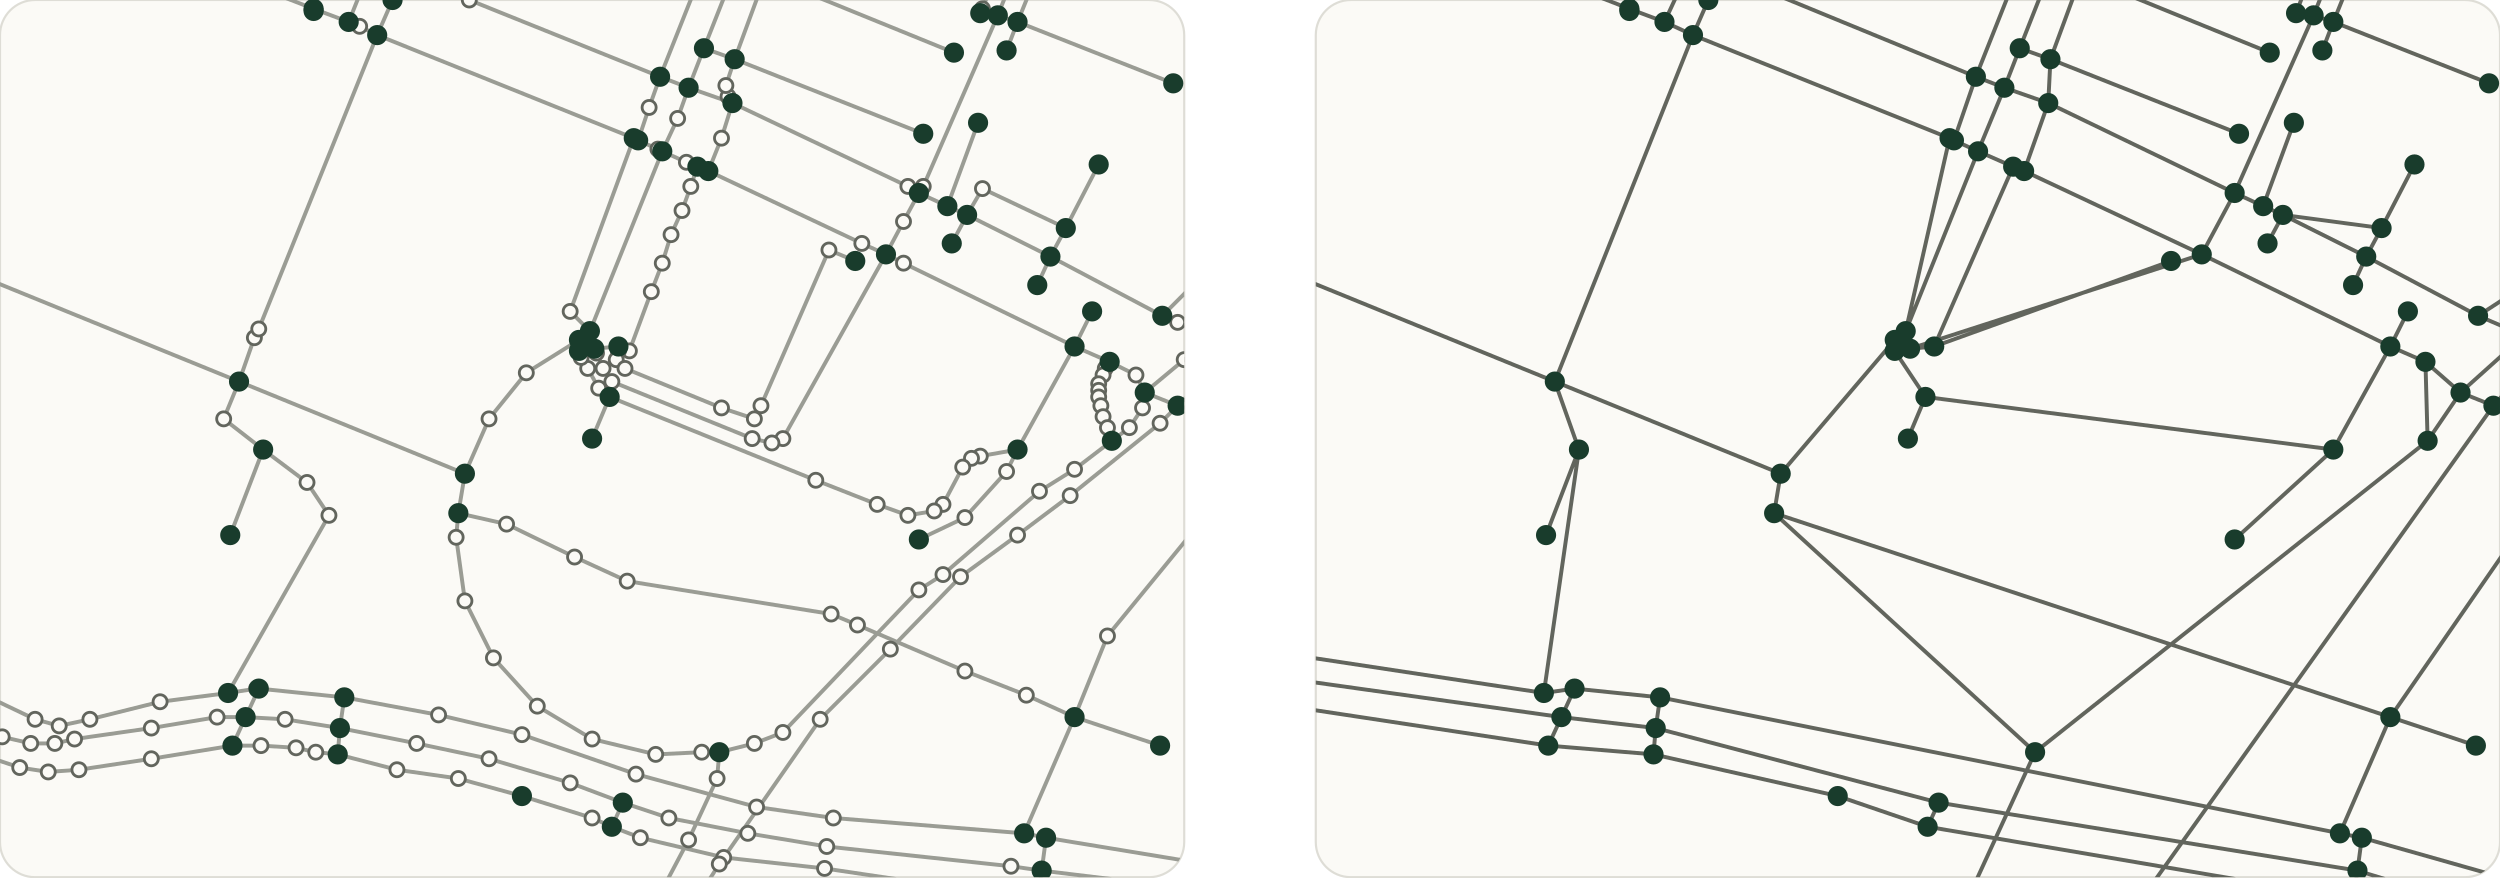
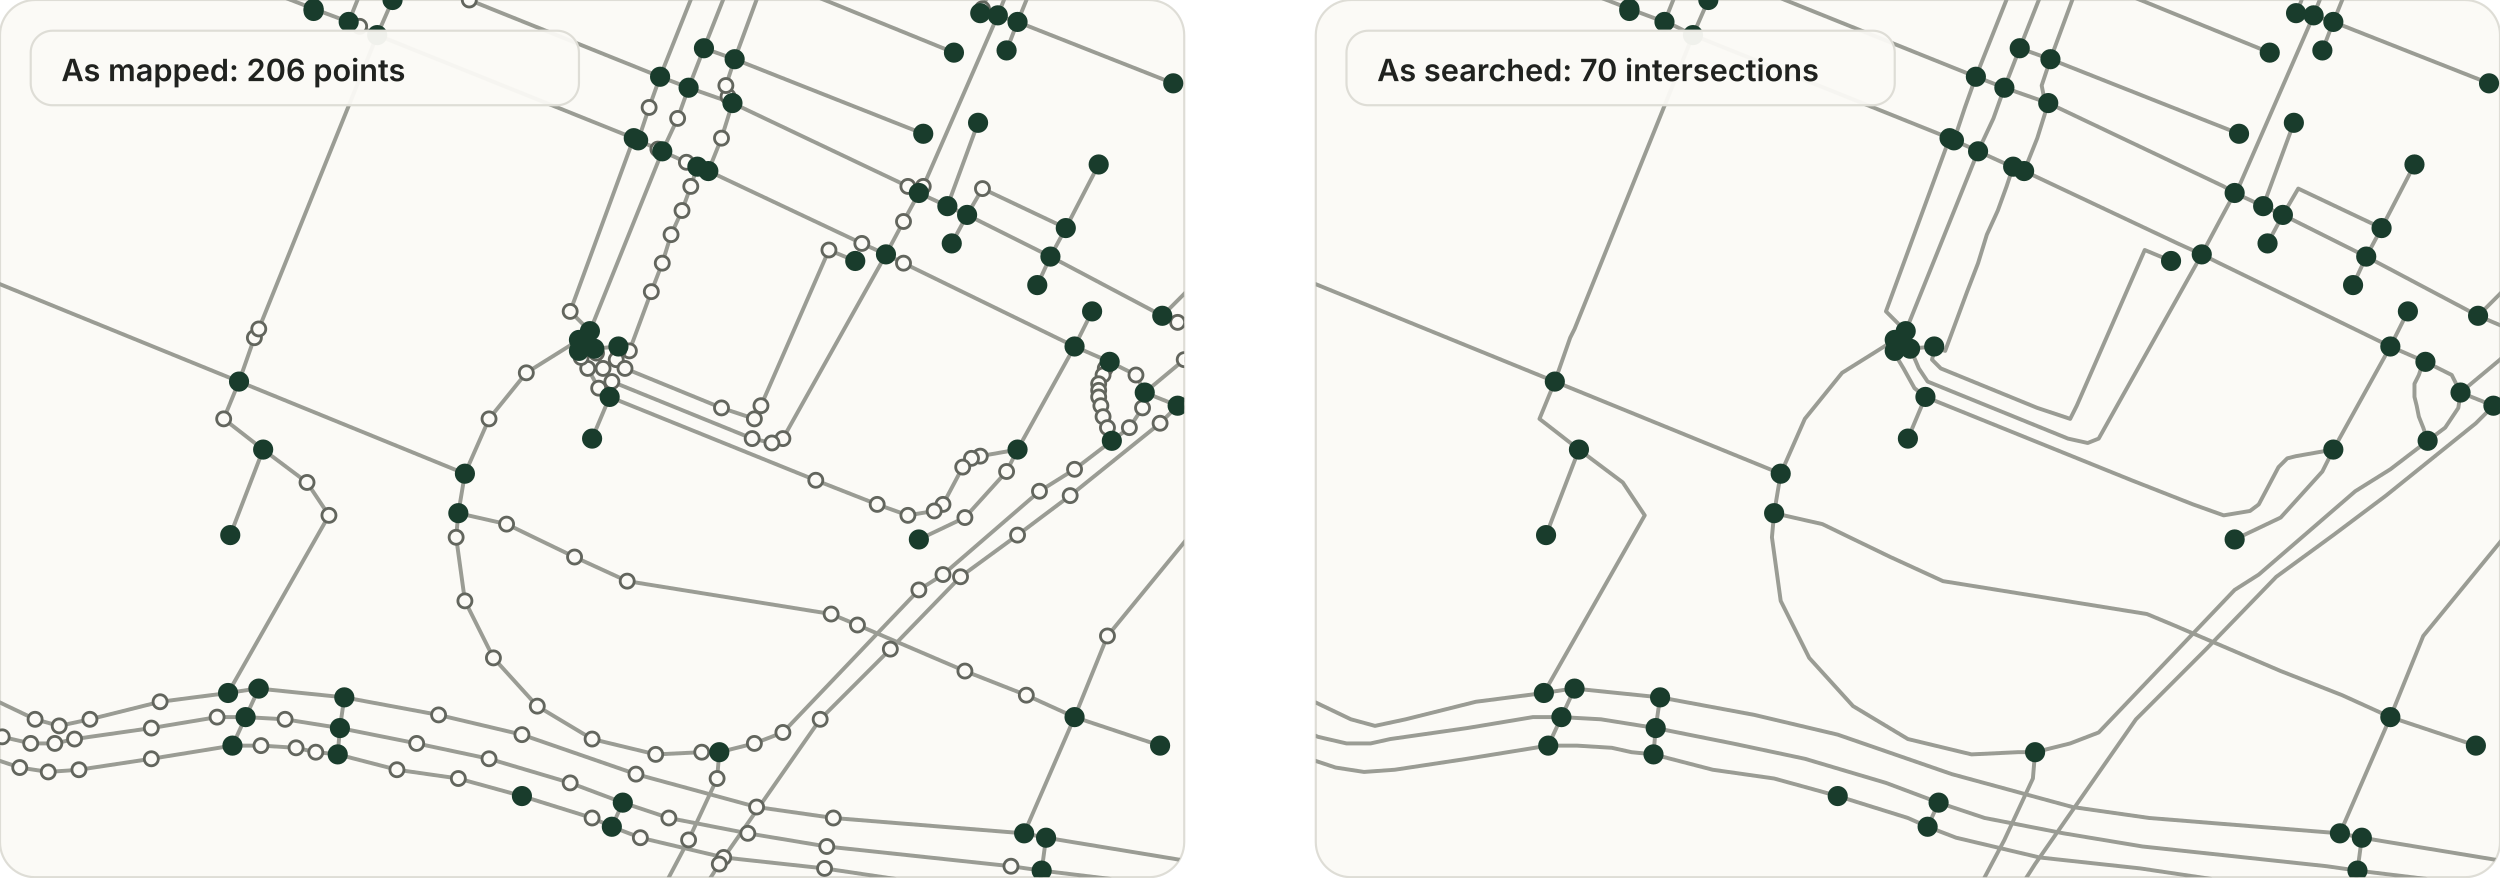
- <svg xmlns="http://www.w3.org/2000/svg" viewBox="0 0 1140 400" role="img" aria-label="The same blocks as mapped, with every shape point, and as the planner searches them, intersections only">
+ <svg xmlns="http://www.w3.org/2000/svg" viewBox="0 0 1140 400" role="img" aria-label="The same blocks twice: as mapped with every shape point (206 points), and as the planner searches them, intersections only (70), with the same curved streets">
  <g transform="translate(0 0)">
    <clipPath id="c0">
      <rect width="540" height="400" rx="16" />
    </clipPath>
    <rect width="540" height="400" rx="16" fill="#fbfaf6" stroke="#deddd6" />
    <g clip-path="url(#c0)">
      <path d="M809 500L789 488L754 470L702 450L651 433L610 421L555 409L516 402L475 397M-26 119L109 174M269 151L264 155M269 151L271 159M269 151L302 69M269 151L260 142L289 63M212 216L109 174M212 216L209 234M212 216L223 191L240 170L264 155M455 7L464 10M455 7L509 -129M455 7L421 85L419 88M535 38L464 10M498 142L490 158M419 246L440 236L459 215L464 205M284 366L279 377M284 366L260 357L223 346L190 339L155 332M284 366L305 373L341 380L377 386L461 395L475 397M270 200L278 181M179 0L172 16M501 75L486 104M321 22L336 -16M321 22L314 40M321 22L335 27M328 343L344 339L357 334L419 269L430 262L474 224L490 214L507 201M328 343L320 343L299 344L270 337L245 322L225 300L212 274L208 245L209 234M328 343L327 355L314 383L286 436L266 478L243 530L237 543L232 553L230 558L219 581L216 587M105 244L120 205M120 205L140 220L150 235L104 316M120 205L102 191L109 174M464 205L490 158M464 205L447 208L443 209L439 213L430 230L426 233L414 235L400 230L372 219L278 181M278 181L273 177L268 168L265 163L264 160M109 174L116 154L118 150L172 16M264 160L264 155M264 160L271 159M435 24L349 -11M421 61L335 27M104 316L73 320L41 328L27 331L16 328L-28 307L-74 289M104 316L117 314L118 314M490 327L467 380M490 327L529 340M490 327L468 317L440 306L391 285L379 280L286 265L262 254L231 239L209 234M490 327L505 290L573 207M473 410L475 397M473 410L456 407L443 406L376 396L330 391L292 382L279 377M-85 311L-6 345L9 350L22 352L36 351L69 346L106 340M-80 300L-64 307L1 336L14 339L25 339L34 337L69 332L99 327L112 327M238 363L270 373L279 377M238 363L209 355L181 351L154 344M477 382L475 397M477 382L467 380M477 382L574 398L634 412L685 428L748 453L789 470L795 472M467 380L380 373L345 368L290 353L238 335L200 326L157 318M157 318L118 314M157 318L155 332M118 314L112 327M106 340L112 327M106 340L119 340L135 341L144 343L154 344M112 327L130 328L155 332M154 344L155 332M551 153L537 147L530 144M551 153L540 164L522 179M522 179L537 185M522 179L521 186L515 195L507 201M522 179L518 171L506 165M560 159L551 171L537 185M557 192L551 189L537 185M537 185L529 193L488 226L464 244L438 263L406 296L374 328L328 394L296 444L273 488L261 516L250 539L227 586L169 701M291 64L289 63M291 64L296 49L301 35M291 64L300 68L302 69M172 16L289 63M172 16L164 12L159 10M301 35L334 -48M301 35L314 40M301 35L214 0L178 -16L174 -17L172 -18M334 47L314 40M334 47L414 85L419 88M334 47L332 44L331 39L335 27M334 47L329 63L323 78M323 78L318 76M323 78L393 111L404 116M314 40L309 54L302 69M302 69L313 74L318 76M490 158L506 165M490 158L412 120L404 116M404 116L412 101L419 88M404 116L357 200L352 202L343 200L279 174L275 168L272 161L271 159M479 117L486 104M479 117L473 130M479 117L530 144M479 117L441 98M432 94L419 88M432 94L446 56M432 94L441 98M530 144L544 130L552 121L573 93L593 103M500 -133L448 4L447 6M349 -11L335 27M519 -126L464 10M464 10L459 23M318 76L315 85L311 96L306 107L302 120L297 133L287 160L282 158M282 158L271 159M282 158L282 160L281 164L285 168L329 186L344 191L347 185L378 114L390 119M506 165L504 168L503 171L501 175L501 178L501 181L502 185L503 190L505 195L507 201M159 10L143 4M159 10L165 -5L169 -13L172 -18M94 -15L143 4M143 5L143 4M149 -11L143 4M486 104L448 86L441 98M434 111L441 98" fill="none" stroke="#9a9c94" stroke-width="1.8" stroke-linecap="round" stroke-linejoin="round" />
      <circle cx="260" cy="142" r="3.2" fill="#fbfaf6" stroke="#62655d" stroke-width="1.3" />
      <circle cx="223" cy="191" r="3.2" fill="#fbfaf6" stroke="#62655d" stroke-width="1.3" />
      <circle cx="240" cy="170" r="3.2" fill="#fbfaf6" stroke="#62655d" stroke-width="1.3" />
      <circle cx="421" cy="85" r="3.2" fill="#fbfaf6" stroke="#62655d" stroke-width="1.3" />
      <circle cx="440" cy="236" r="3.2" fill="#fbfaf6" stroke="#62655d" stroke-width="1.3" />
      <circle cx="459" cy="215" r="3.2" fill="#fbfaf6" stroke="#62655d" stroke-width="1.3" />
      <circle cx="260" cy="357" r="3.2" fill="#fbfaf6" stroke="#62655d" stroke-width="1.3" />
      <circle cx="223" cy="346" r="3.2" fill="#fbfaf6" stroke="#62655d" stroke-width="1.3" />
      <circle cx="190" cy="339" r="3.2" fill="#fbfaf6" stroke="#62655d" stroke-width="1.3" />
      <circle cx="305" cy="373" r="3.2" fill="#fbfaf6" stroke="#62655d" stroke-width="1.3" />
      <circle cx="341" cy="380" r="3.2" fill="#fbfaf6" stroke="#62655d" stroke-width="1.3" />
      <circle cx="377" cy="386" r="3.2" fill="#fbfaf6" stroke="#62655d" stroke-width="1.3" />
      <circle cx="461" cy="395" r="3.2" fill="#fbfaf6" stroke="#62655d" stroke-width="1.3" />
      <circle cx="344" cy="339" r="3.2" fill="#fbfaf6" stroke="#62655d" stroke-width="1.3" />
      <circle cx="357" cy="334" r="3.2" fill="#fbfaf6" stroke="#62655d" stroke-width="1.3" />
      <circle cx="419" cy="269" r="3.2" fill="#fbfaf6" stroke="#62655d" stroke-width="1.3" />
      <circle cx="430" cy="262" r="3.2" fill="#fbfaf6" stroke="#62655d" stroke-width="1.3" />
      <circle cx="474" cy="224" r="3.2" fill="#fbfaf6" stroke="#62655d" stroke-width="1.3" />
      <circle cx="490" cy="214" r="3.2" fill="#fbfaf6" stroke="#62655d" stroke-width="1.3" />
      <circle cx="320" cy="343" r="3.2" fill="#fbfaf6" stroke="#62655d" stroke-width="1.3" />
      <circle cx="299" cy="344" r="3.2" fill="#fbfaf6" stroke="#62655d" stroke-width="1.3" />
      <circle cx="270" cy="337" r="3.2" fill="#fbfaf6" stroke="#62655d" stroke-width="1.3" />
      <circle cx="245" cy="322" r="3.2" fill="#fbfaf6" stroke="#62655d" stroke-width="1.3" />
      <circle cx="225" cy="300" r="3.2" fill="#fbfaf6" stroke="#62655d" stroke-width="1.3" />
      <circle cx="212" cy="274" r="3.2" fill="#fbfaf6" stroke="#62655d" stroke-width="1.3" />
      <circle cx="208" cy="245" r="3.2" fill="#fbfaf6" stroke="#62655d" stroke-width="1.3" />
      <circle cx="327" cy="355" r="3.2" fill="#fbfaf6" stroke="#62655d" stroke-width="1.3" />
      <circle cx="314" cy="383" r="3.2" fill="#fbfaf6" stroke="#62655d" stroke-width="1.3" />
      <circle cx="140" cy="220" r="3.2" fill="#fbfaf6" stroke="#62655d" stroke-width="1.3" />
      <circle cx="150" cy="235" r="3.2" fill="#fbfaf6" stroke="#62655d" stroke-width="1.3" />
      <circle cx="102" cy="191" r="3.2" fill="#fbfaf6" stroke="#62655d" stroke-width="1.3" />
      <circle cx="447" cy="208" r="3.2" fill="#fbfaf6" stroke="#62655d" stroke-width="1.3" />
      <circle cx="443" cy="209" r="3.2" fill="#fbfaf6" stroke="#62655d" stroke-width="1.3" />
      <circle cx="439" cy="213" r="3.2" fill="#fbfaf6" stroke="#62655d" stroke-width="1.3" />
      <circle cx="430" cy="230" r="3.2" fill="#fbfaf6" stroke="#62655d" stroke-width="1.3" />
      <circle cx="426" cy="233" r="3.2" fill="#fbfaf6" stroke="#62655d" stroke-width="1.3" />
      <circle cx="414" cy="235" r="3.2" fill="#fbfaf6" stroke="#62655d" stroke-width="1.3" />
      <circle cx="400" cy="230" r="3.2" fill="#fbfaf6" stroke="#62655d" stroke-width="1.3" />
      <circle cx="372" cy="219" r="3.2" fill="#fbfaf6" stroke="#62655d" stroke-width="1.3" />
      <circle cx="273" cy="177" r="3.2" fill="#fbfaf6" stroke="#62655d" stroke-width="1.3" />
      <circle cx="268" cy="168" r="3.2" fill="#fbfaf6" stroke="#62655d" stroke-width="1.3" />
      <circle cx="265" cy="163" r="3.2" fill="#fbfaf6" stroke="#62655d" stroke-width="1.3" />
      <circle cx="116" cy="154" r="3.2" fill="#fbfaf6" stroke="#62655d" stroke-width="1.3" />
      <circle cx="118" cy="150" r="3.2" fill="#fbfaf6" stroke="#62655d" stroke-width="1.3" />
      <circle cx="73" cy="320" r="3.2" fill="#fbfaf6" stroke="#62655d" stroke-width="1.3" />
      <circle cx="41" cy="328" r="3.2" fill="#fbfaf6" stroke="#62655d" stroke-width="1.3" />
      <circle cx="27" cy="331" r="3.2" fill="#fbfaf6" stroke="#62655d" stroke-width="1.3" />
      <circle cx="16" cy="328" r="3.2" fill="#fbfaf6" stroke="#62655d" stroke-width="1.3" />
      <circle cx="117" cy="314" r="3.2" fill="#fbfaf6" stroke="#62655d" stroke-width="1.3" />
      <circle cx="468" cy="317" r="3.2" fill="#fbfaf6" stroke="#62655d" stroke-width="1.3" />
      <circle cx="440" cy="306" r="3.2" fill="#fbfaf6" stroke="#62655d" stroke-width="1.3" />
      <circle cx="391" cy="285" r="3.2" fill="#fbfaf6" stroke="#62655d" stroke-width="1.3" />
      <circle cx="379" cy="280" r="3.2" fill="#fbfaf6" stroke="#62655d" stroke-width="1.3" />
      <circle cx="286" cy="265" r="3.2" fill="#fbfaf6" stroke="#62655d" stroke-width="1.3" />
      <circle cx="262" cy="254" r="3.2" fill="#fbfaf6" stroke="#62655d" stroke-width="1.3" />
      <circle cx="231" cy="239" r="3.2" fill="#fbfaf6" stroke="#62655d" stroke-width="1.3" />
      <circle cx="505" cy="290" r="3.2" fill="#fbfaf6" stroke="#62655d" stroke-width="1.3" />
      <circle cx="376" cy="396" r="3.2" fill="#fbfaf6" stroke="#62655d" stroke-width="1.3" />
      <circle cx="330" cy="391" r="3.2" fill="#fbfaf6" stroke="#62655d" stroke-width="1.3" />
      <circle cx="292" cy="382" r="3.2" fill="#fbfaf6" stroke="#62655d" stroke-width="1.3" />
      <circle cx="9" cy="350" r="3.2" fill="#fbfaf6" stroke="#62655d" stroke-width="1.3" />
      <circle cx="22" cy="352" r="3.2" fill="#fbfaf6" stroke="#62655d" stroke-width="1.3" />
      <circle cx="36" cy="351" r="3.2" fill="#fbfaf6" stroke="#62655d" stroke-width="1.3" />
      <circle cx="69" cy="346" r="3.2" fill="#fbfaf6" stroke="#62655d" stroke-width="1.3" />
      <circle cx="1" cy="336" r="3.2" fill="#fbfaf6" stroke="#62655d" stroke-width="1.3" />
      <circle cx="14" cy="339" r="3.2" fill="#fbfaf6" stroke="#62655d" stroke-width="1.3" />
      <circle cx="25" cy="339" r="3.2" fill="#fbfaf6" stroke="#62655d" stroke-width="1.3" />
      <circle cx="34" cy="337" r="3.2" fill="#fbfaf6" stroke="#62655d" stroke-width="1.3" />
      <circle cx="69" cy="332" r="3.2" fill="#fbfaf6" stroke="#62655d" stroke-width="1.3" />
      <circle cx="99" cy="327" r="3.2" fill="#fbfaf6" stroke="#62655d" stroke-width="1.3" />
      <circle cx="270" cy="373" r="3.2" fill="#fbfaf6" stroke="#62655d" stroke-width="1.3" />
      <circle cx="209" cy="355" r="3.2" fill="#fbfaf6" stroke="#62655d" stroke-width="1.3" />
      <circle cx="181" cy="351" r="3.2" fill="#fbfaf6" stroke="#62655d" stroke-width="1.3" />
      <circle cx="380" cy="373" r="3.2" fill="#fbfaf6" stroke="#62655d" stroke-width="1.3" />
      <circle cx="345" cy="368" r="3.2" fill="#fbfaf6" stroke="#62655d" stroke-width="1.3" />
      <circle cx="290" cy="353" r="3.2" fill="#fbfaf6" stroke="#62655d" stroke-width="1.3" />
      <circle cx="238" cy="335" r="3.2" fill="#fbfaf6" stroke="#62655d" stroke-width="1.3" />
      <circle cx="200" cy="326" r="3.2" fill="#fbfaf6" stroke="#62655d" stroke-width="1.3" />
      <circle cx="119" cy="340" r="3.2" fill="#fbfaf6" stroke="#62655d" stroke-width="1.3" />
      <circle cx="135" cy="341" r="3.2" fill="#fbfaf6" stroke="#62655d" stroke-width="1.3" />
      <circle cx="144" cy="343" r="3.2" fill="#fbfaf6" stroke="#62655d" stroke-width="1.3" />
      <circle cx="130" cy="328" r="3.2" fill="#fbfaf6" stroke="#62655d" stroke-width="1.3" />
      <circle cx="537" cy="147" r="3.2" fill="#fbfaf6" stroke="#62655d" stroke-width="1.3" />
      <circle cx="540" cy="164" r="3.2" fill="#fbfaf6" stroke="#62655d" stroke-width="1.3" />
      <circle cx="521" cy="186" r="3.2" fill="#fbfaf6" stroke="#62655d" stroke-width="1.3" />
      <circle cx="515" cy="195" r="3.2" fill="#fbfaf6" stroke="#62655d" stroke-width="1.3" />
      <circle cx="518" cy="171" r="3.2" fill="#fbfaf6" stroke="#62655d" stroke-width="1.3" />
      <circle cx="529" cy="193" r="3.2" fill="#fbfaf6" stroke="#62655d" stroke-width="1.3" />
      <circle cx="488" cy="226" r="3.2" fill="#fbfaf6" stroke="#62655d" stroke-width="1.3" />
      <circle cx="464" cy="244" r="3.2" fill="#fbfaf6" stroke="#62655d" stroke-width="1.3" />
      <circle cx="438" cy="263" r="3.2" fill="#fbfaf6" stroke="#62655d" stroke-width="1.3" />
      <circle cx="406" cy="296" r="3.2" fill="#fbfaf6" stroke="#62655d" stroke-width="1.3" />
      <circle cx="374" cy="328" r="3.2" fill="#fbfaf6" stroke="#62655d" stroke-width="1.3" />
      <circle cx="328" cy="394" r="3.2" fill="#fbfaf6" stroke="#62655d" stroke-width="1.3" />
      <circle cx="296" cy="49" r="3.2" fill="#fbfaf6" stroke="#62655d" stroke-width="1.3" />
      <circle cx="300" cy="68" r="3.2" fill="#fbfaf6" stroke="#62655d" stroke-width="1.3" />
      <circle cx="164" cy="12" r="3.2" fill="#fbfaf6" stroke="#62655d" stroke-width="1.3" />
      <circle cx="214" cy="0" r="3.2" fill="#fbfaf6" stroke="#62655d" stroke-width="1.3" />
      <circle cx="414" cy="85" r="3.2" fill="#fbfaf6" stroke="#62655d" stroke-width="1.3" />
      <circle cx="332" cy="44" r="3.2" fill="#fbfaf6" stroke="#62655d" stroke-width="1.3" />
      <circle cx="331" cy="39" r="3.2" fill="#fbfaf6" stroke="#62655d" stroke-width="1.3" />
      <circle cx="329" cy="63" r="3.2" fill="#fbfaf6" stroke="#62655d" stroke-width="1.3" />
      <circle cx="393" cy="111" r="3.2" fill="#fbfaf6" stroke="#62655d" stroke-width="1.3" />
      <circle cx="309" cy="54" r="3.2" fill="#fbfaf6" stroke="#62655d" stroke-width="1.3" />
      <circle cx="313" cy="74" r="3.2" fill="#fbfaf6" stroke="#62655d" stroke-width="1.3" />
      <circle cx="412" cy="120" r="3.2" fill="#fbfaf6" stroke="#62655d" stroke-width="1.3" />
      <circle cx="412" cy="101" r="3.2" fill="#fbfaf6" stroke="#62655d" stroke-width="1.3" />
      <circle cx="357" cy="200" r="3.2" fill="#fbfaf6" stroke="#62655d" stroke-width="1.3" />
      <circle cx="352" cy="202" r="3.2" fill="#fbfaf6" stroke="#62655d" stroke-width="1.3" />
      <circle cx="343" cy="200" r="3.2" fill="#fbfaf6" stroke="#62655d" stroke-width="1.3" />
      <circle cx="279" cy="174" r="3.2" fill="#fbfaf6" stroke="#62655d" stroke-width="1.3" />
      <circle cx="275" cy="168" r="3.2" fill="#fbfaf6" stroke="#62655d" stroke-width="1.3" />
      <circle cx="272" cy="161" r="3.2" fill="#fbfaf6" stroke="#62655d" stroke-width="1.3" />
      <circle cx="448" cy="4" r="3.2" fill="#fbfaf6" stroke="#62655d" stroke-width="1.3" />
      <circle cx="315" cy="85" r="3.2" fill="#fbfaf6" stroke="#62655d" stroke-width="1.3" />
      <circle cx="311" cy="96" r="3.2" fill="#fbfaf6" stroke="#62655d" stroke-width="1.3" />
      <circle cx="306" cy="107" r="3.2" fill="#fbfaf6" stroke="#62655d" stroke-width="1.3" />
      <circle cx="302" cy="120" r="3.2" fill="#fbfaf6" stroke="#62655d" stroke-width="1.3" />
      <circle cx="297" cy="133" r="3.2" fill="#fbfaf6" stroke="#62655d" stroke-width="1.3" />
      <circle cx="287" cy="160" r="3.2" fill="#fbfaf6" stroke="#62655d" stroke-width="1.3" />
      <circle cx="282" cy="160" r="3.2" fill="#fbfaf6" stroke="#62655d" stroke-width="1.3" />
      <circle cx="281" cy="164" r="3.2" fill="#fbfaf6" stroke="#62655d" stroke-width="1.3" />
      <circle cx="285" cy="168" r="3.2" fill="#fbfaf6" stroke="#62655d" stroke-width="1.3" />
      <circle cx="329" cy="186" r="3.2" fill="#fbfaf6" stroke="#62655d" stroke-width="1.3" />
      <circle cx="344" cy="191" r="3.2" fill="#fbfaf6" stroke="#62655d" stroke-width="1.3" />
      <circle cx="347" cy="185" r="3.2" fill="#fbfaf6" stroke="#62655d" stroke-width="1.3" />
      <circle cx="378" cy="114" r="3.2" fill="#fbfaf6" stroke="#62655d" stroke-width="1.3" />
      <circle cx="504" cy="168" r="3.2" fill="#fbfaf6" stroke="#62655d" stroke-width="1.3" />
      <circle cx="503" cy="171" r="3.2" fill="#fbfaf6" stroke="#62655d" stroke-width="1.3" />
      <circle cx="501" cy="175" r="3.2" fill="#fbfaf6" stroke="#62655d" stroke-width="1.3" />
      <circle cx="501" cy="178" r="3.2" fill="#fbfaf6" stroke="#62655d" stroke-width="1.3" />
      <circle cx="501" cy="181" r="3.2" fill="#fbfaf6" stroke="#62655d" stroke-width="1.3" />
      <circle cx="502" cy="185" r="3.2" fill="#fbfaf6" stroke="#62655d" stroke-width="1.3" />
      <circle cx="503" cy="190" r="3.2" fill="#fbfaf6" stroke="#62655d" stroke-width="1.3" />
      <circle cx="505" cy="195" r="3.2" fill="#fbfaf6" stroke="#62655d" stroke-width="1.3" />
      <circle cx="448" cy="86" r="3.2" fill="#fbfaf6" stroke="#62655d" stroke-width="1.3" />
      <circle cx="498" cy="142" r="4.6" fill="#193c2c" />
      <circle cx="419" cy="246" r="4.6" fill="#193c2c" />
      <circle cx="435" cy="24" r="4.6" fill="#193c2c" />
      <circle cx="421" cy="61" r="4.6" fill="#193c2c" />
      <circle cx="490" cy="327" r="4.6" fill="#193c2c" />
      <circle cx="328" cy="343" r="4.6" fill="#193c2c" />
      <circle cx="104" cy="316" r="4.6" fill="#193c2c" />
      <circle cx="105" cy="244" r="4.6" fill="#193c2c" />
      <circle cx="335" cy="27" r="4.6" fill="#193c2c" />
      <circle cx="118" cy="314" r="4.6" fill="#193c2c" />
      <circle cx="106" cy="340" r="4.6" fill="#193c2c" />
      <circle cx="112" cy="327" r="4.6" fill="#193c2c" />
      <circle cx="154" cy="344" r="4.6" fill="#193c2c" />
      <circle cx="155" cy="332" r="4.6" fill="#193c2c" />
      <circle cx="475" cy="397" r="4.6" fill="#193c2c" />
      <circle cx="318" cy="76" r="4.6" fill="#193c2c" />
      <circle cx="120" cy="205" r="4.6" fill="#193c2c" />
      <circle cx="464" cy="205" r="4.6" fill="#193c2c" />
      <circle cx="282" cy="158" r="4.6" fill="#193c2c" />
      <circle cx="271" cy="159" r="4.6" fill="#193c2c" />
      <circle cx="270" cy="200" r="4.6" fill="#193c2c" />
      <circle cx="289" cy="63" r="4.6" fill="#193c2c" />
      <circle cx="278" cy="181" r="4.6" fill="#193c2c" />
      <circle cx="212" cy="216" r="4.6" fill="#193c2c" />
      <circle cx="522" cy="179" r="4.6" fill="#193c2c" />
      <circle cx="109" cy="174" r="4.6" fill="#193c2c" />
      <circle cx="537" cy="185" r="4.6" fill="#193c2c" />
      <circle cx="264" cy="160" r="4.6" fill="#193c2c" />
      <circle cx="264" cy="155" r="4.6" fill="#193c2c" />
      <circle cx="447" cy="6" r="4.6" fill="#193c2c" />
      <circle cx="459" cy="23" r="4.6" fill="#193c2c" />
      <circle cx="446" cy="56" r="4.6" fill="#193c2c" />
      <circle cx="529" cy="340" r="4.6" fill="#193c2c" />
      <circle cx="321" cy="22" r="4.6" fill="#193c2c" />
      <circle cx="179" cy="0" r="4.6" fill="#193c2c" />
      <circle cx="291" cy="64" r="4.6" fill="#193c2c" />
      <circle cx="172" cy="16" r="4.6" fill="#193c2c" />
      <circle cx="301" cy="35" r="4.6" fill="#193c2c" />
      <circle cx="334" cy="47" r="4.6" fill="#193c2c" />
      <circle cx="323" cy="78" r="4.6" fill="#193c2c" />
      <circle cx="314" cy="40" r="4.6" fill="#193c2c" />
      <circle cx="302" cy="69" r="4.6" fill="#193c2c" />
      <circle cx="490" cy="158" r="4.6" fill="#193c2c" />
      <circle cx="404" cy="116" r="4.6" fill="#193c2c" />
      <circle cx="479" cy="117" r="4.6" fill="#193c2c" />
      <circle cx="432" cy="94" r="4.6" fill="#193c2c" />
      <circle cx="530" cy="144" r="4.6" fill="#193c2c" />
      <circle cx="473" cy="130" r="4.6" fill="#193c2c" />
      <circle cx="419" cy="88" r="4.6" fill="#193c2c" />
      <circle cx="209" cy="234" r="4.6" fill="#193c2c" />
      <circle cx="269" cy="151" r="4.6" fill="#193c2c" />
      <circle cx="159" cy="10" r="4.6" fill="#193c2c" />
      <circle cx="238" cy="363" r="4.6" fill="#193c2c" />
      <circle cx="279" cy="377" r="4.6" fill="#193c2c" />
      <circle cx="477" cy="382" r="4.6" fill="#193c2c" />
      <circle cx="467" cy="380" r="4.6" fill="#193c2c" />
      <circle cx="501" cy="75" r="4.6" fill="#193c2c" />
      <circle cx="157" cy="318" r="4.6" fill="#193c2c" />
      <circle cx="455" cy="7" r="4.6" fill="#193c2c" />
      <circle cx="535" cy="38" r="4.6" fill="#193c2c" />
      <circle cx="506" cy="165" r="4.6" fill="#193c2c" />
      <circle cx="507" cy="201" r="4.6" fill="#193c2c" />
      <circle cx="486" cy="104" r="4.6" fill="#193c2c" />
      <circle cx="434" cy="111" r="4.6" fill="#193c2c" />
      <circle cx="441" cy="98" r="4.6" fill="#193c2c" />
      <circle cx="464" cy="10" r="4.6" fill="#193c2c" />
      <circle cx="284" cy="366" r="4.6" fill="#193c2c" />
      <circle cx="143" cy="5" r="4.6" fill="#193c2c" />
      <circle cx="143" cy="4" r="4.6" fill="#193c2c" />
      <circle cx="390" cy="119" r="4.6" fill="#193c2c" />
+       <rect x="14" y="14" width="250" height="34" rx="10" fill="#fbfaf6" fill-opacity="0.95" stroke="#deddd6" />
+       <text x="28" y="37" font-family="DM Sans, Inter, -apple-system, Segoe UI, sans-serif" font-size="14" font-weight="600" fill="#20221f" text-anchor="start">As mapped: 206 points</text>
    </g>
  </g>
  <g transform="translate(600 0)">
    <clipPath id="c600">
      <rect width="540" height="400" rx="16" />
    </clipPath>
    <rect width="540" height="400" rx="16" fill="#fbfaf6" stroke="#deddd6" />
    <g clip-path="url(#c600)">
-       <path d="M809 500L475 397M-26 119L109 174M269 151L264 155M269 151L271 159M269 151L302 69M269 151L289 63M212 216L109 174M212 216L209 234M212 216L264 155M455 7L464 10M455 7L509 -129M455 7L419 88M535 38L464 10M498 142L490 158M419 246L464 205M284 366L279 377M284 366L155 332M284 366L475 397M270 200L278 181M179 0L172 16M501 75L486 104M321 22L336 -16M321 22L314 40M321 22L335 27M328 343L507 201M328 343L209 234M328 343L216 587M105 244L120 205M120 205L104 316M120 205L109 174M464 205L490 158M464 205L278 181M278 181L264 160M109 174L172 16M264 160L264 155M264 160L271 159M435 24L349 -11M421 61L335 27M104 316L-74 289M104 316L118 314M490 327L467 380M490 327L529 340M490 327L209 234M490 327L573 207M473 410L475 397M473 410L279 377M-85 311L106 340M-80 300L112 327M238 363L279 377M238 363L154 344M477 382L475 397M477 382L467 380M477 382L795 472M467 380L157 318M157 318L118 314M157 318L155 332M118 314L112 327M106 340L112 327M106 340L154 344M112 327L155 332M154 344L155 332M551 153L530 144M551 153L522 179M522 179L537 185M522 179L507 201M522 179L506 165M560 159L537 185M557 192L537 185M537 185L169 701M291 64L289 63M291 64L301 35M291 64L302 69M172 16L289 63M172 16L159 10M301 35L334 -48M301 35L314 40M301 35L172 -18M334 47L314 40M334 47L419 88M334 47L335 27M334 47L323 78M323 78L318 76M323 78L404 116M314 40L302 69M302 69L318 76M490 158L506 165M490 158L404 116M404 116L419 88M404 116L271 159M479 117L486 104M479 117L473 130M479 117L530 144M479 117L441 98M432 94L419 88M432 94L446 56M432 94L441 98M530 144L593 103M500 -133L447 6M349 -11L335 27M519 -126L464 10M464 10L459 23M318 76L282 158M282 158L271 159M282 158L390 119M506 165L507 201M159 10L143 4M159 10L172 -18M94 -15L143 4M143 5L143 4M149 -11L143 4M486 104L441 98M434 111L441 98" fill="none" stroke="#62655d" stroke-width="1.8" stroke-linecap="round" stroke-linejoin="round" />
+       <path d="M809 500L789 488L754 470L702 450L651 433L610 421L555 409L516 402L475 397M-26 119L109 174M269 151L264 155M269 151L271 159M269 151L302 69M269 151L260 142L289 63M212 216L109 174M212 216L209 234M212 216L223 191L240 170L264 155M455 7L464 10M455 7L509 -129M455 7L421 85L419 88M535 38L464 10M498 142L490 158M419 246L440 236L459 215L464 205M284 366L279 377M284 366L260 357L223 346L190 339L155 332M284 366L305 373L341 380L377 386L461 395L475 397M270 200L278 181M179 0L172 16M501 75L486 104M321 22L336 -16M321 22L314 40M321 22L335 27M328 343L344 339L357 334L419 269L430 262L474 224L490 214L507 201M328 343L320 343L299 344L270 337L245 322L225 300L212 274L208 245L209 234M328 343L327 355L314 383L286 436L266 478L243 530L237 543L232 553L230 558L219 581L216 587M105 244L120 205M120 205L140 220L150 235L104 316M120 205L102 191L109 174M464 205L490 158M464 205L447 208L443 209L439 213L430 230L426 233L414 235L400 230L372 219L278 181M278 181L273 177L268 168L265 163L264 160M109 174L116 154L118 150L172 16M264 160L264 155M264 160L271 159M435 24L349 -11M421 61L335 27M104 316L73 320L41 328L27 331L16 328L-28 307L-74 289M104 316L117 314L118 314M490 327L467 380M490 327L529 340M490 327L468 317L440 306L391 285L379 280L286 265L262 254L231 239L209 234M490 327L505 290L573 207M473 410L475 397M473 410L456 407L443 406L376 396L330 391L292 382L279 377M-85 311L-6 345L9 350L22 352L36 351L69 346L106 340M-80 300L-64 307L1 336L14 339L25 339L34 337L69 332L99 327L112 327M238 363L270 373L279 377M238 363L209 355L181 351L154 344M477 382L475 397M477 382L467 380M477 382L574 398L634 412L685 428L748 453L789 470L795 472M467 380L380 373L345 368L290 353L238 335L200 326L157 318M157 318L118 314M157 318L155 332M118 314L112 327M106 340L112 327M106 340L119 340L135 341L144 343L154 344M112 327L130 328L155 332M154 344L155 332M551 153L537 147L530 144M551 153L540 164L522 179M522 179L537 185M522 179L521 186L515 195L507 201M522 179L518 171L506 165M560 159L551 171L537 185M557 192L551 189L537 185M537 185L529 193L488 226L464 244L438 263L406 296L374 328L328 394L296 444L273 488L261 516L250 539L227 586L169 701M291 64L289 63M291 64L296 49L301 35M291 64L300 68L302 69M172 16L289 63M172 16L164 12L159 10M301 35L334 -48M301 35L314 40M301 35L214 0L178 -16L174 -17L172 -18M334 47L314 40M334 47L414 85L419 88M334 47L332 44L331 39L335 27M334 47L329 63L323 78M323 78L318 76M323 78L393 111L404 116M314 40L309 54L302 69M302 69L313 74L318 76M490 158L506 165M490 158L412 120L404 116M404 116L412 101L419 88M404 116L357 200L352 202L343 200L279 174L275 168L272 161L271 159M479 117L486 104M479 117L473 130M479 117L530 144M479 117L441 98M432 94L419 88M432 94L446 56M432 94L441 98M530 144L544 130L552 121L573 93L593 103M500 -133L448 4L447 6M349 -11L335 27M519 -126L464 10M464 10L459 23M318 76L315 85L311 96L306 107L302 120L297 133L287 160L282 158M282 158L271 159M282 158L282 160L281 164L285 168L329 186L344 191L347 185L378 114L390 119M506 165L504 168L503 171L501 175L501 178L501 181L502 185L503 190L505 195L507 201M159 10L143 4M159 10L165 -5L169 -13L172 -18M94 -15L143 4M143 5L143 4M149 -11L143 4M486 104L448 86L441 98M434 111L441 98" fill="none" stroke="#9a9c94" stroke-width="1.8" stroke-linecap="round" stroke-linejoin="round" />
      <circle cx="498" cy="142" r="4.6" fill="#193c2c" />
      <circle cx="419" cy="246" r="4.6" fill="#193c2c" />
      <circle cx="435" cy="24" r="4.6" fill="#193c2c" />
      <circle cx="421" cy="61" r="4.6" fill="#193c2c" />
      <circle cx="490" cy="327" r="4.6" fill="#193c2c" />
      <circle cx="328" cy="343" r="4.6" fill="#193c2c" />
      <circle cx="104" cy="316" r="4.6" fill="#193c2c" />
      <circle cx="105" cy="244" r="4.6" fill="#193c2c" />
      <circle cx="335" cy="27" r="4.6" fill="#193c2c" />
      <circle cx="118" cy="314" r="4.6" fill="#193c2c" />
      <circle cx="106" cy="340" r="4.6" fill="#193c2c" />
      <circle cx="112" cy="327" r="4.6" fill="#193c2c" />
      <circle cx="154" cy="344" r="4.6" fill="#193c2c" />
      <circle cx="155" cy="332" r="4.6" fill="#193c2c" />
      <circle cx="475" cy="397" r="4.6" fill="#193c2c" />
      <circle cx="318" cy="76" r="4.6" fill="#193c2c" />
      <circle cx="120" cy="205" r="4.6" fill="#193c2c" />
      <circle cx="464" cy="205" r="4.6" fill="#193c2c" />
      <circle cx="282" cy="158" r="4.6" fill="#193c2c" />
      <circle cx="271" cy="159" r="4.6" fill="#193c2c" />
      <circle cx="270" cy="200" r="4.6" fill="#193c2c" />
      <circle cx="289" cy="63" r="4.6" fill="#193c2c" />
      <circle cx="278" cy="181" r="4.6" fill="#193c2c" />
      <circle cx="212" cy="216" r="4.6" fill="#193c2c" />
      <circle cx="522" cy="179" r="4.6" fill="#193c2c" />
      <circle cx="109" cy="174" r="4.6" fill="#193c2c" />
      <circle cx="537" cy="185" r="4.6" fill="#193c2c" />
      <circle cx="264" cy="160" r="4.6" fill="#193c2c" />
      <circle cx="264" cy="155" r="4.6" fill="#193c2c" />
      <circle cx="447" cy="6" r="4.6" fill="#193c2c" />
      <circle cx="459" cy="23" r="4.6" fill="#193c2c" />
      <circle cx="446" cy="56" r="4.6" fill="#193c2c" />
      <circle cx="529" cy="340" r="4.6" fill="#193c2c" />
      <circle cx="321" cy="22" r="4.6" fill="#193c2c" />
      <circle cx="179" cy="0" r="4.6" fill="#193c2c" />
      <circle cx="291" cy="64" r="4.6" fill="#193c2c" />
      <circle cx="172" cy="16" r="4.6" fill="#193c2c" />
      <circle cx="301" cy="35" r="4.6" fill="#193c2c" />
      <circle cx="334" cy="47" r="4.6" fill="#193c2c" />
      <circle cx="323" cy="78" r="4.6" fill="#193c2c" />
      <circle cx="314" cy="40" r="4.6" fill="#193c2c" />
      <circle cx="302" cy="69" r="4.6" fill="#193c2c" />
      <circle cx="490" cy="158" r="4.6" fill="#193c2c" />
      <circle cx="404" cy="116" r="4.6" fill="#193c2c" />
      <circle cx="479" cy="117" r="4.6" fill="#193c2c" />
      <circle cx="432" cy="94" r="4.6" fill="#193c2c" />
      <circle cx="530" cy="144" r="4.6" fill="#193c2c" />
      <circle cx="473" cy="130" r="4.6" fill="#193c2c" />
      <circle cx="419" cy="88" r="4.6" fill="#193c2c" />
      <circle cx="209" cy="234" r="4.6" fill="#193c2c" />
      <circle cx="269" cy="151" r="4.6" fill="#193c2c" />
      <circle cx="159" cy="10" r="4.6" fill="#193c2c" />
      <circle cx="238" cy="363" r="4.6" fill="#193c2c" />
      <circle cx="279" cy="377" r="4.6" fill="#193c2c" />
      <circle cx="477" cy="382" r="4.6" fill="#193c2c" />
      <circle cx="467" cy="380" r="4.6" fill="#193c2c" />
      <circle cx="501" cy="75" r="4.6" fill="#193c2c" />
      <circle cx="157" cy="318" r="4.6" fill="#193c2c" />
      <circle cx="455" cy="7" r="4.6" fill="#193c2c" />
      <circle cx="535" cy="38" r="4.6" fill="#193c2c" />
      <circle cx="506" cy="165" r="4.6" fill="#193c2c" />
      <circle cx="507" cy="201" r="4.6" fill="#193c2c" />
      <circle cx="486" cy="104" r="4.6" fill="#193c2c" />
      <circle cx="434" cy="111" r="4.6" fill="#193c2c" />
      <circle cx="441" cy="98" r="4.6" fill="#193c2c" />
      <circle cx="464" cy="10" r="4.6" fill="#193c2c" />
      <circle cx="284" cy="366" r="4.6" fill="#193c2c" />
      <circle cx="143" cy="5" r="4.6" fill="#193c2c" />
      <circle cx="143" cy="4" r="4.6" fill="#193c2c" />
      <circle cx="390" cy="119" r="4.6" fill="#193c2c" />
+       <rect x="14" y="14" width="250" height="34" rx="10" fill="#fbfaf6" fill-opacity="0.95" stroke="#deddd6" />
+       <text x="28" y="37" font-family="DM Sans, Inter, -apple-system, Segoe UI, sans-serif" font-size="14" font-weight="600" fill="#20221f" text-anchor="start">As searched: 70 intersections</text>
    </g>
  </g>
</svg>
